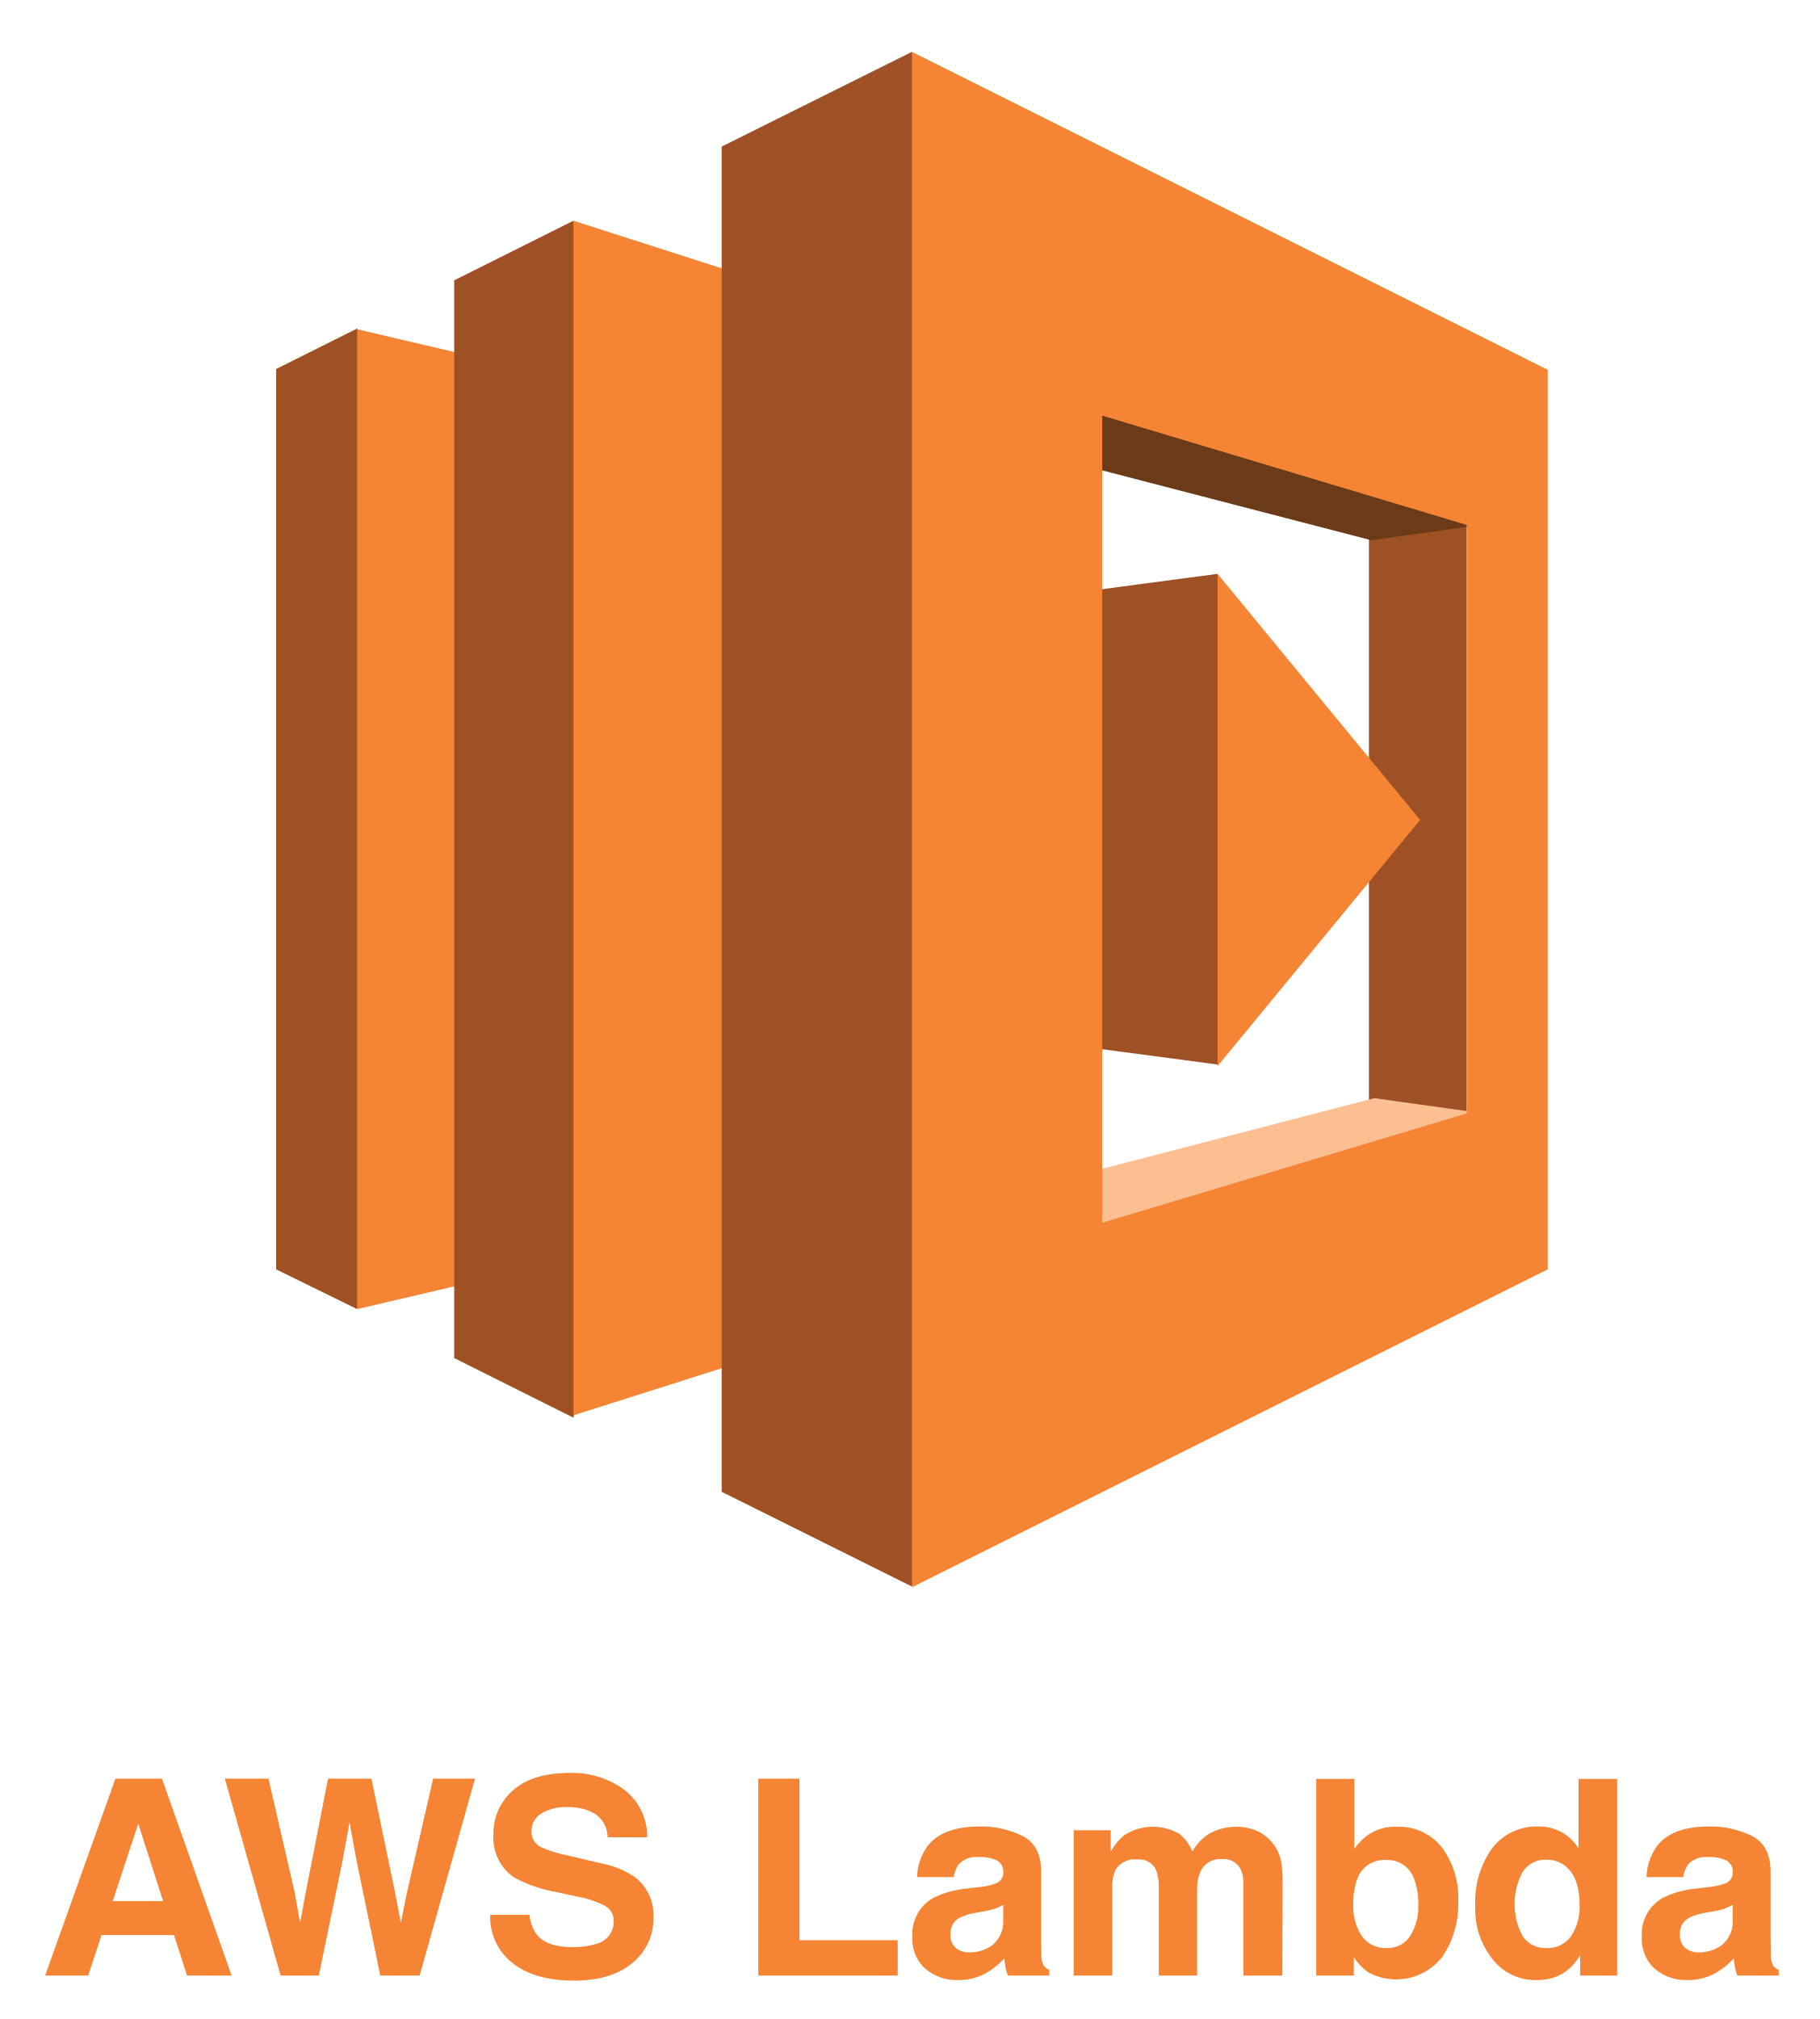
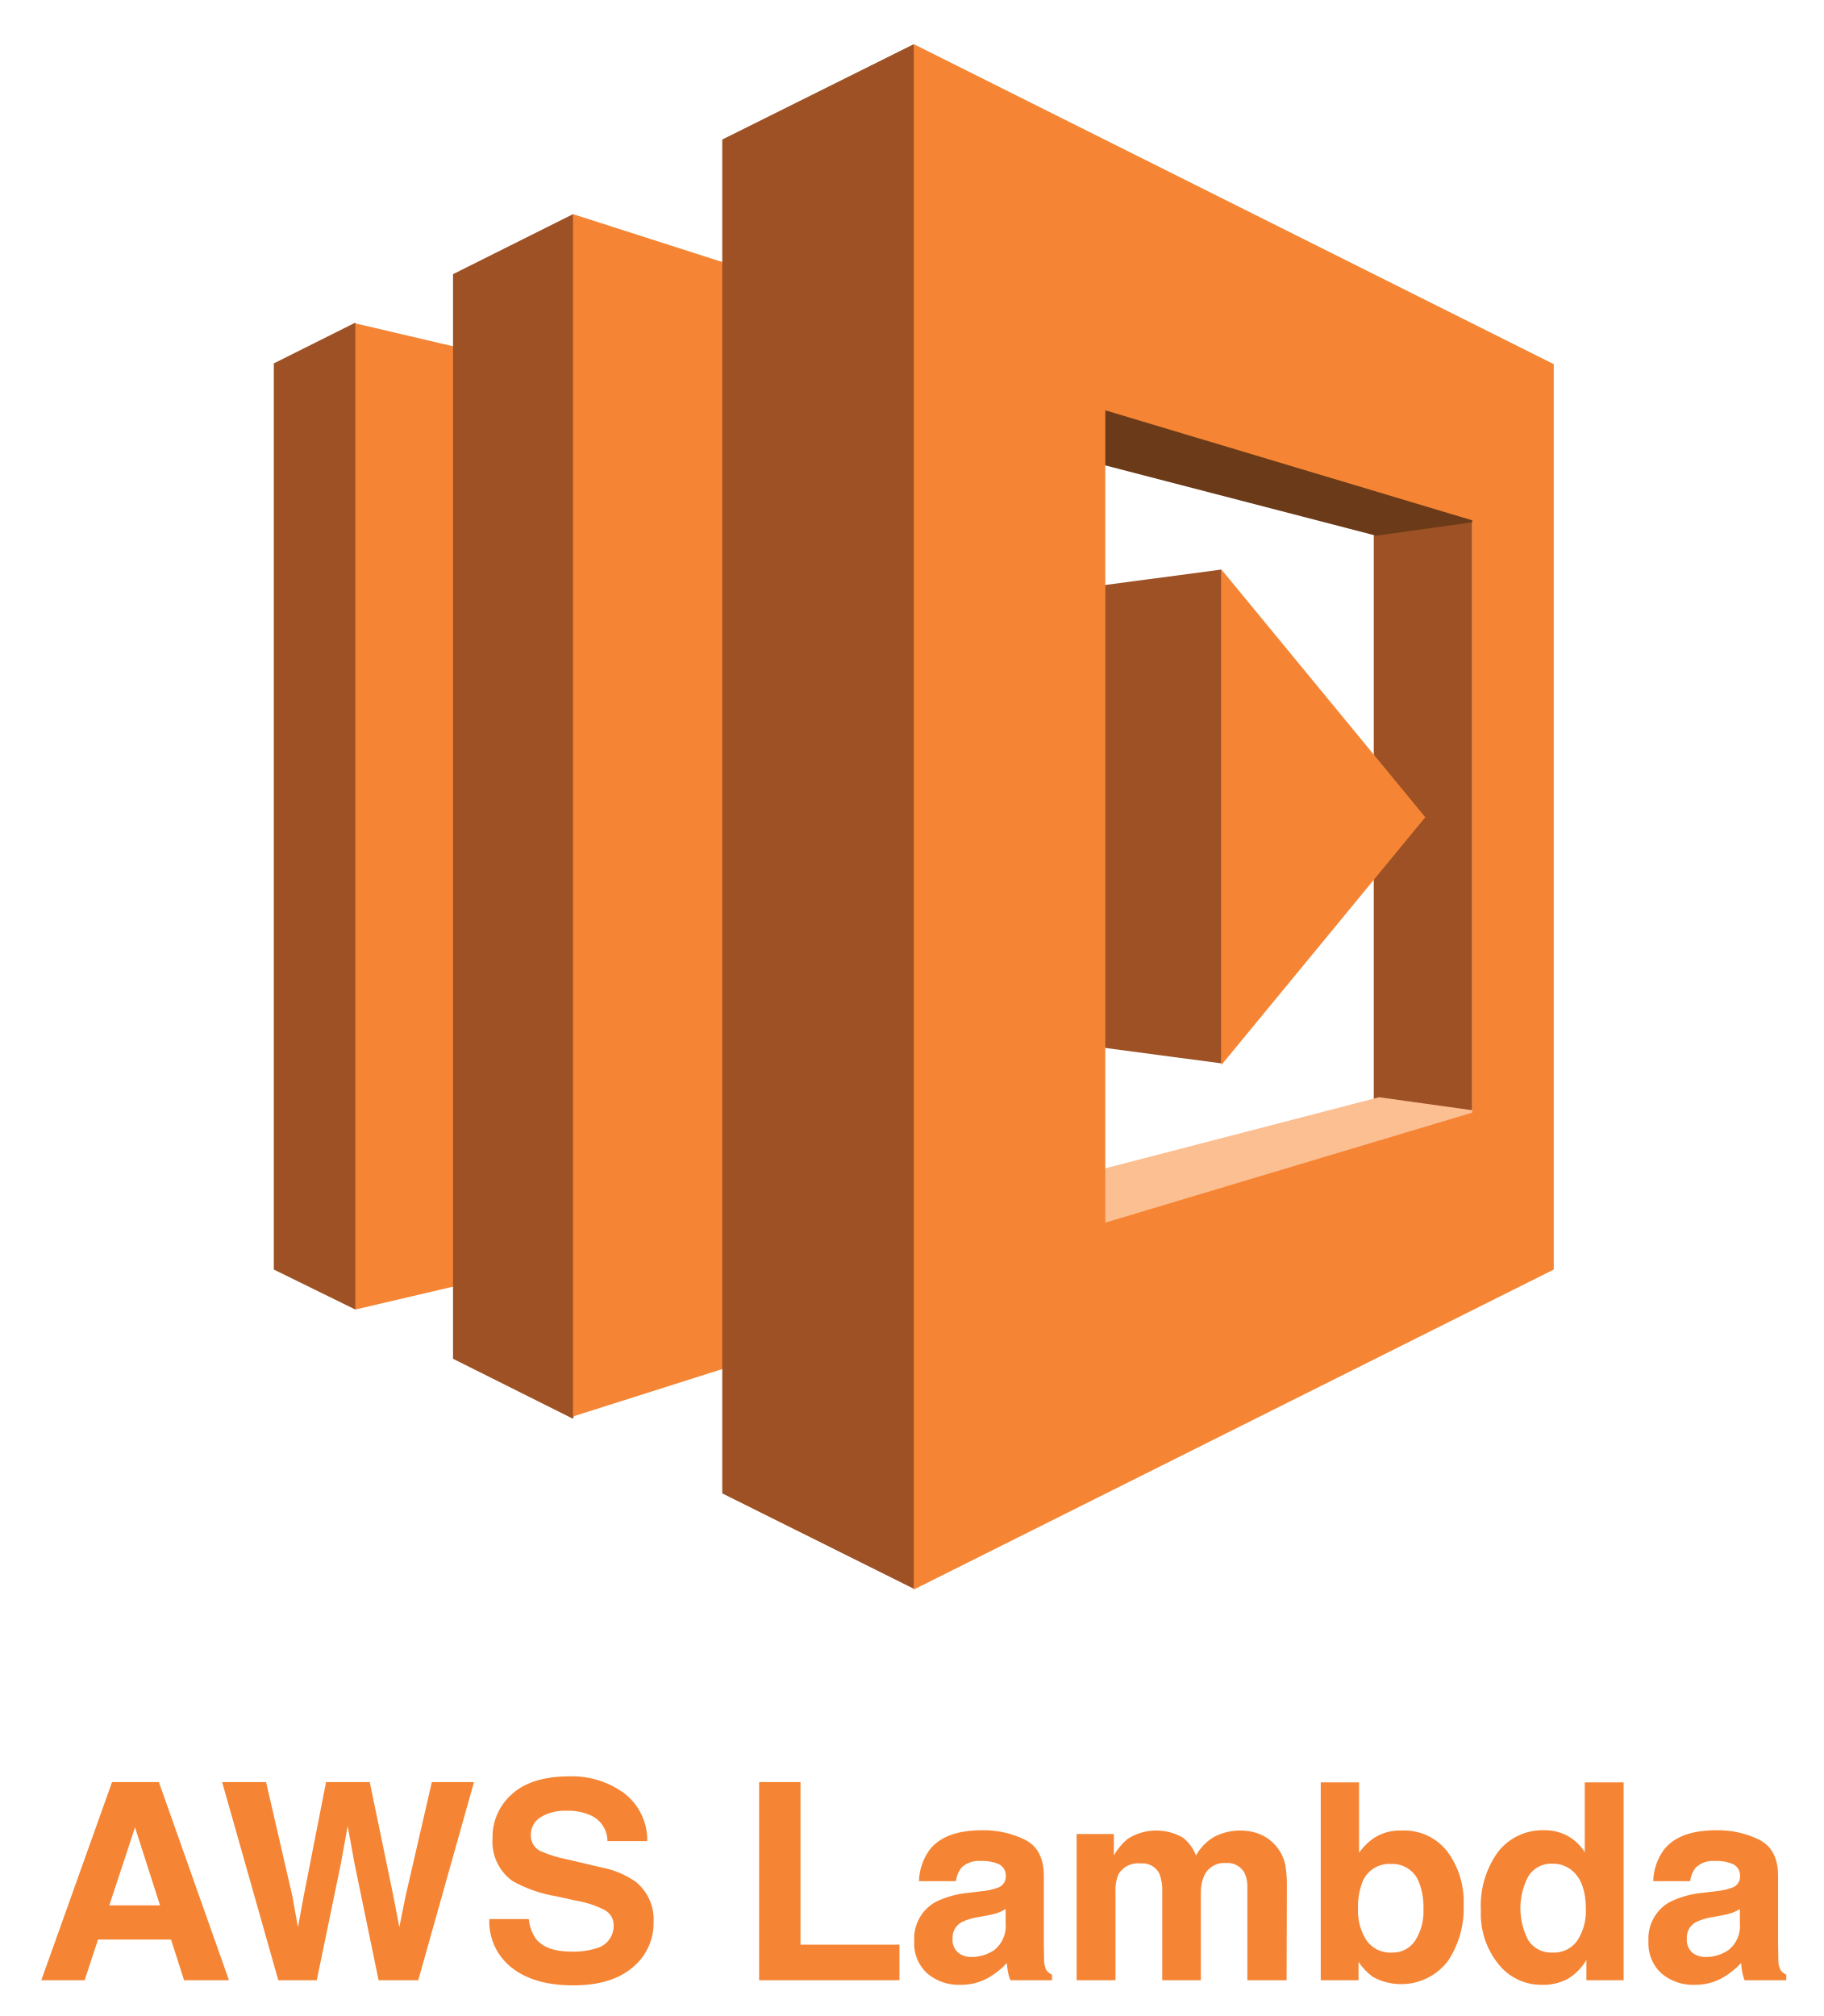
- <svg xmlns="http://www.w3.org/2000/svg" viewBox="94.42 -3.08 238.16 264.16">
+ <svg xmlns="http://www.w3.org/2000/svg" viewBox="94.96 -2.04 237.08 262.08">
  <defs>
    <style>.cls-1{fill:#9d5125}.cls-2{fill:#f58534}</style>
  </defs>
  <path d="M130.557 163l10.6 5.2 18.7-64-18.7-64.3-10.6 5.3V163z" class="cls-1" />
  <path d="M161.657 44.8l-20.5-4.8v128.2l20.5-4.8V44.8z" class="cls-2" />
  <path d="M153.857 33.6l15.599-7.8 19.401 78.4-19.401 78.2-15.599-7.8v-141z" class="cls-1" />
  <path d="M201.257 172l-31.801 10.1V25.8L201.257 36v136z" class="cls-2" />
  <path d="M273.557 53.3h12.8v97.5l-12.8-.7V53.3z" class="cls-1" />
  <path fill="#6b3b19" d="M224.156 54.7l14.3-7.4 46.901 6 1.4 12.5-12.9 1.8-49.701-12.9z" />
  <path fill="#fcbf92" d="M224.557 153.5l14.3 7.4 48.299-18.5-12.899-1.8-49.7 12.9z" />
  <path d="M228.156 132.8l25.601 3.4V72l-25.601 3.4v57.4z" class="cls-1" />
  <path d="M188.857 192.1l24.9 12.4 21.3-100.5-21.3-100.3-24.9 12.4v176z" class="cls-1" />
  <path d="M286.357 142.6l-47.7 14.3V51.3l47.7 14.3v77zm-72.6-138.9v200.9l83.2-41.6V45.3z" class="cls-2" />
  <path d="M253.757 72v64.4l26.5-32.2-26.5-32.2zM109.525 229.634h6.09l9.114 25.76h-5.837l-1.7-5.294h-9.486l-1.746 5.295h-5.631zm-.355 16.026h6.597l-3.254-10.137zm20.383-16.026l3.4 14.752.742 4.105.743-4.021 2.91-14.836h5.68l3.06 14.75.785 4.107.795-3.947 3.433-14.91h5.48l-7.246 25.76h-5.154l-3.11-15.064-.91-4.981-.908 4.981-3.112 15.065h-4.999l-7.303-25.761zm34.157 17.808a5.216 5.216 0 0 0 .982 2.64q1.338 1.59 4.586 1.59a9.875 9.875 0 0 0 3.158-.42 2.998 2.998 0 0 0 2.302-2.988 2.204 2.204 0 0 0-1.127-1.975 12.245 12.245 0 0 0-3.577-1.206l-2.79-.611a17.353 17.353 0 0 1-5.648-1.975 6.281 6.281 0 0 1-2.604-5.575 7.402 7.402 0 0 1 2.548-5.75q2.547-2.29 7.483-2.29a11.477 11.477 0 0 1 7.032 2.159 7.672 7.672 0 0 1 3.052 6.266h-5.173a3.69 3.69 0 0 0-2.078-3.304 7.124 7.124 0 0 0-3.207-.647 6.108 6.108 0 0 0-3.404.84 2.654 2.654 0 0 0-1.273 2.341 2.208 2.208 0 0 0 1.255 2.063 15.608 15.608 0 0 0 3.422 1.066l4.52 1.065a11.521 11.521 0 0 1 4.457 1.87 6.305 6.305 0 0 1 2.302 5.261 7.391 7.391 0 0 1-2.728 5.864q-2.73 2.333-7.71 2.333-5.088 0-8.003-2.298a7.603 7.603 0 0 1-2.914-6.319zm29.938-17.808h5.383v21.13h12.862v4.63h-18.245zm29.006 14.174a7.866 7.866 0 0 0 1.99-.437 1.5 1.5 0 0 0 1.074-1.416 1.672 1.672 0 0 0-.825-1.616 5.193 5.193 0 0 0-2.418-.446 3.177 3.177 0 0 0-2.533.874 3.597 3.597 0 0 0-.708 1.748h-4.806a7.291 7.291 0 0 1 1.404-4.108q1.983-2.516 6.81-2.516a12.14 12.14 0 0 1 5.581 1.24q2.44 1.242 2.44 4.684v8.739q0 .908.035 2.202a2.76 2.76 0 0 0 .298 1.328 1.779 1.779 0 0 0 .733.576v.734h-5.418a5.567 5.567 0 0 1-.314-1.084q-.087-.505-.14-1.153a10.276 10.276 0 0 1-2.39 1.905 7.227 7.227 0 0 1-3.657.926 6.31 6.31 0 0 1-4.298-1.476 5.25 5.25 0 0 1-1.696-4.186 5.424 5.424 0 0 1 2.729-5.086 12.19 12.19 0 0 1 4.401-1.222zm3.046 2.324a5.489 5.489 0 0 1-.966.48 8.058 8.058 0 0 1-1.338.341l-1.134.21a7.472 7.472 0 0 0-2.289.682 2.275 2.275 0 0 0-1.176 2.114 2.207 2.207 0 0 0 .718 1.844 2.73 2.73 0 0 0 1.748.568 5.206 5.206 0 0 0 3.008-.943 4 4 0 0 0 1.429-3.444zm33.083-9.717a5.537 5.537 0 0 1 2.219 1.713 5.471 5.471 0 0 1 1.084 2.446 16.952 16.952 0 0 1 .175 2.814l-.036 12.006h-5.102v-12.128a3.989 3.989 0 0 0-.35-1.783 2.484 2.484 0 0 0-2.447-1.328 2.862 2.862 0 0 0-2.849 1.713 5.384 5.384 0 0 0-.401 2.185v11.342h-5.017v-11.342a6.364 6.364 0 0 0-.35-2.465 2.44 2.44 0 0 0-2.463-1.381 2.942 2.942 0 0 0-2.866 1.38 5.33 5.33 0 0 0-.402 2.343v11.465h-5.05V236.38h4.84v2.78a8.037 8.037 0 0 1 1.747-2.116 6.917 6.917 0 0 1 7.288-.157 5.592 5.592 0 0 1 1.643 2.29 6.327 6.327 0 0 1 2.43-2.465 7.41 7.41 0 0 1 3.425-.786 6.639 6.639 0 0 1 2.482.489zm24.322 2.22a10.947 10.947 0 0 1 2.138 6.99 12.244 12.244 0 0 1-2.108 7.357 7.652 7.652 0 0 1-9.697 1.976 7.576 7.576 0 0 1-1.862-1.958v2.395h-4.911v-25.726h4.981v9.158a7.275 7.275 0 0 1 2.093-2.027 6.242 6.242 0 0 1 3.447-.874 7.12 7.12 0 0 1 5.92 2.709zm-4.163 11.604a7.058 7.058 0 0 0 1.075-4.09 9.147 9.147 0 0 0-.529-3.355 3.68 3.68 0 0 0-3.7-2.517 3.736 3.736 0 0 0-3.753 2.464 9.177 9.177 0 0 0-.53 3.39 7.057 7.057 0 0 0 1.093 4.056 3.75 3.75 0 0 0 3.33 1.607 3.455 3.455 0 0 0 3.014-1.555zm19.862-13.588a6.046 6.046 0 0 1 2.185 2.106v-9.088h5.05v25.726h-4.84v-2.64a7.027 7.027 0 0 1-2.43 2.465 6.818 6.818 0 0 1-3.39.768 7.078 7.078 0 0 1-5.618-2.699 10.371 10.371 0 0 1-2.282-6.93 11.928 11.928 0 0 1 2.246-7.672 7.308 7.308 0 0 1 6.003-2.796 6.146 6.146 0 0 1 3.076.76zm1.224 13.57a6.955 6.955 0 0 0 1.1-4.072q0-3.495-1.764-4.998a3.802 3.802 0 0 0-2.517-.909 3.499 3.499 0 0 0-3.207 1.652 8.904 8.904 0 0 0 .018 8.319 3.515 3.515 0 0 0 3.154 1.581 3.678 3.678 0 0 0 3.216-1.572zm18.082-6.413a7.866 7.866 0 0 0 1.99-.437 1.5 1.5 0 0 0 1.074-1.416 1.672 1.672 0 0 0-.825-1.616 5.193 5.193 0 0 0-2.418-.446 3.177 3.177 0 0 0-2.533.874 3.597 3.597 0 0 0-.708 1.748h-4.806a7.291 7.291 0 0 1 1.404-4.108q1.983-2.516 6.81-2.516a12.14 12.14 0 0 1 5.581 1.24q2.44 1.242 2.44 4.684v8.739q0 .908.035 2.202a2.76 2.76 0 0 0 .298 1.328 1.779 1.779 0 0 0 .733.576v.734h-5.418a5.567 5.567 0 0 1-.314-1.084q-.087-.505-.14-1.153a10.276 10.276 0 0 1-2.39 1.905 7.227 7.227 0 0 1-3.657.926 6.31 6.31 0 0 1-4.298-1.476 5.25 5.25 0 0 1-1.696-4.186 5.424 5.424 0 0 1 2.729-5.086 12.19 12.19 0 0 1 4.401-1.222zm3.046 2.324a5.489 5.489 0 0 1-.966.48 8.058 8.058 0 0 1-1.338.341l-1.133.21a7.472 7.472 0 0 0-2.29.682 2.275 2.275 0 0 0-1.176 2.114 2.207 2.207 0 0 0 .718 1.844 2.73 2.73 0 0 0 1.748.568 5.206 5.206 0 0 0 3.008-.943 4 4 0 0 0 1.429-3.444z" class="cls-2" />
</svg>
